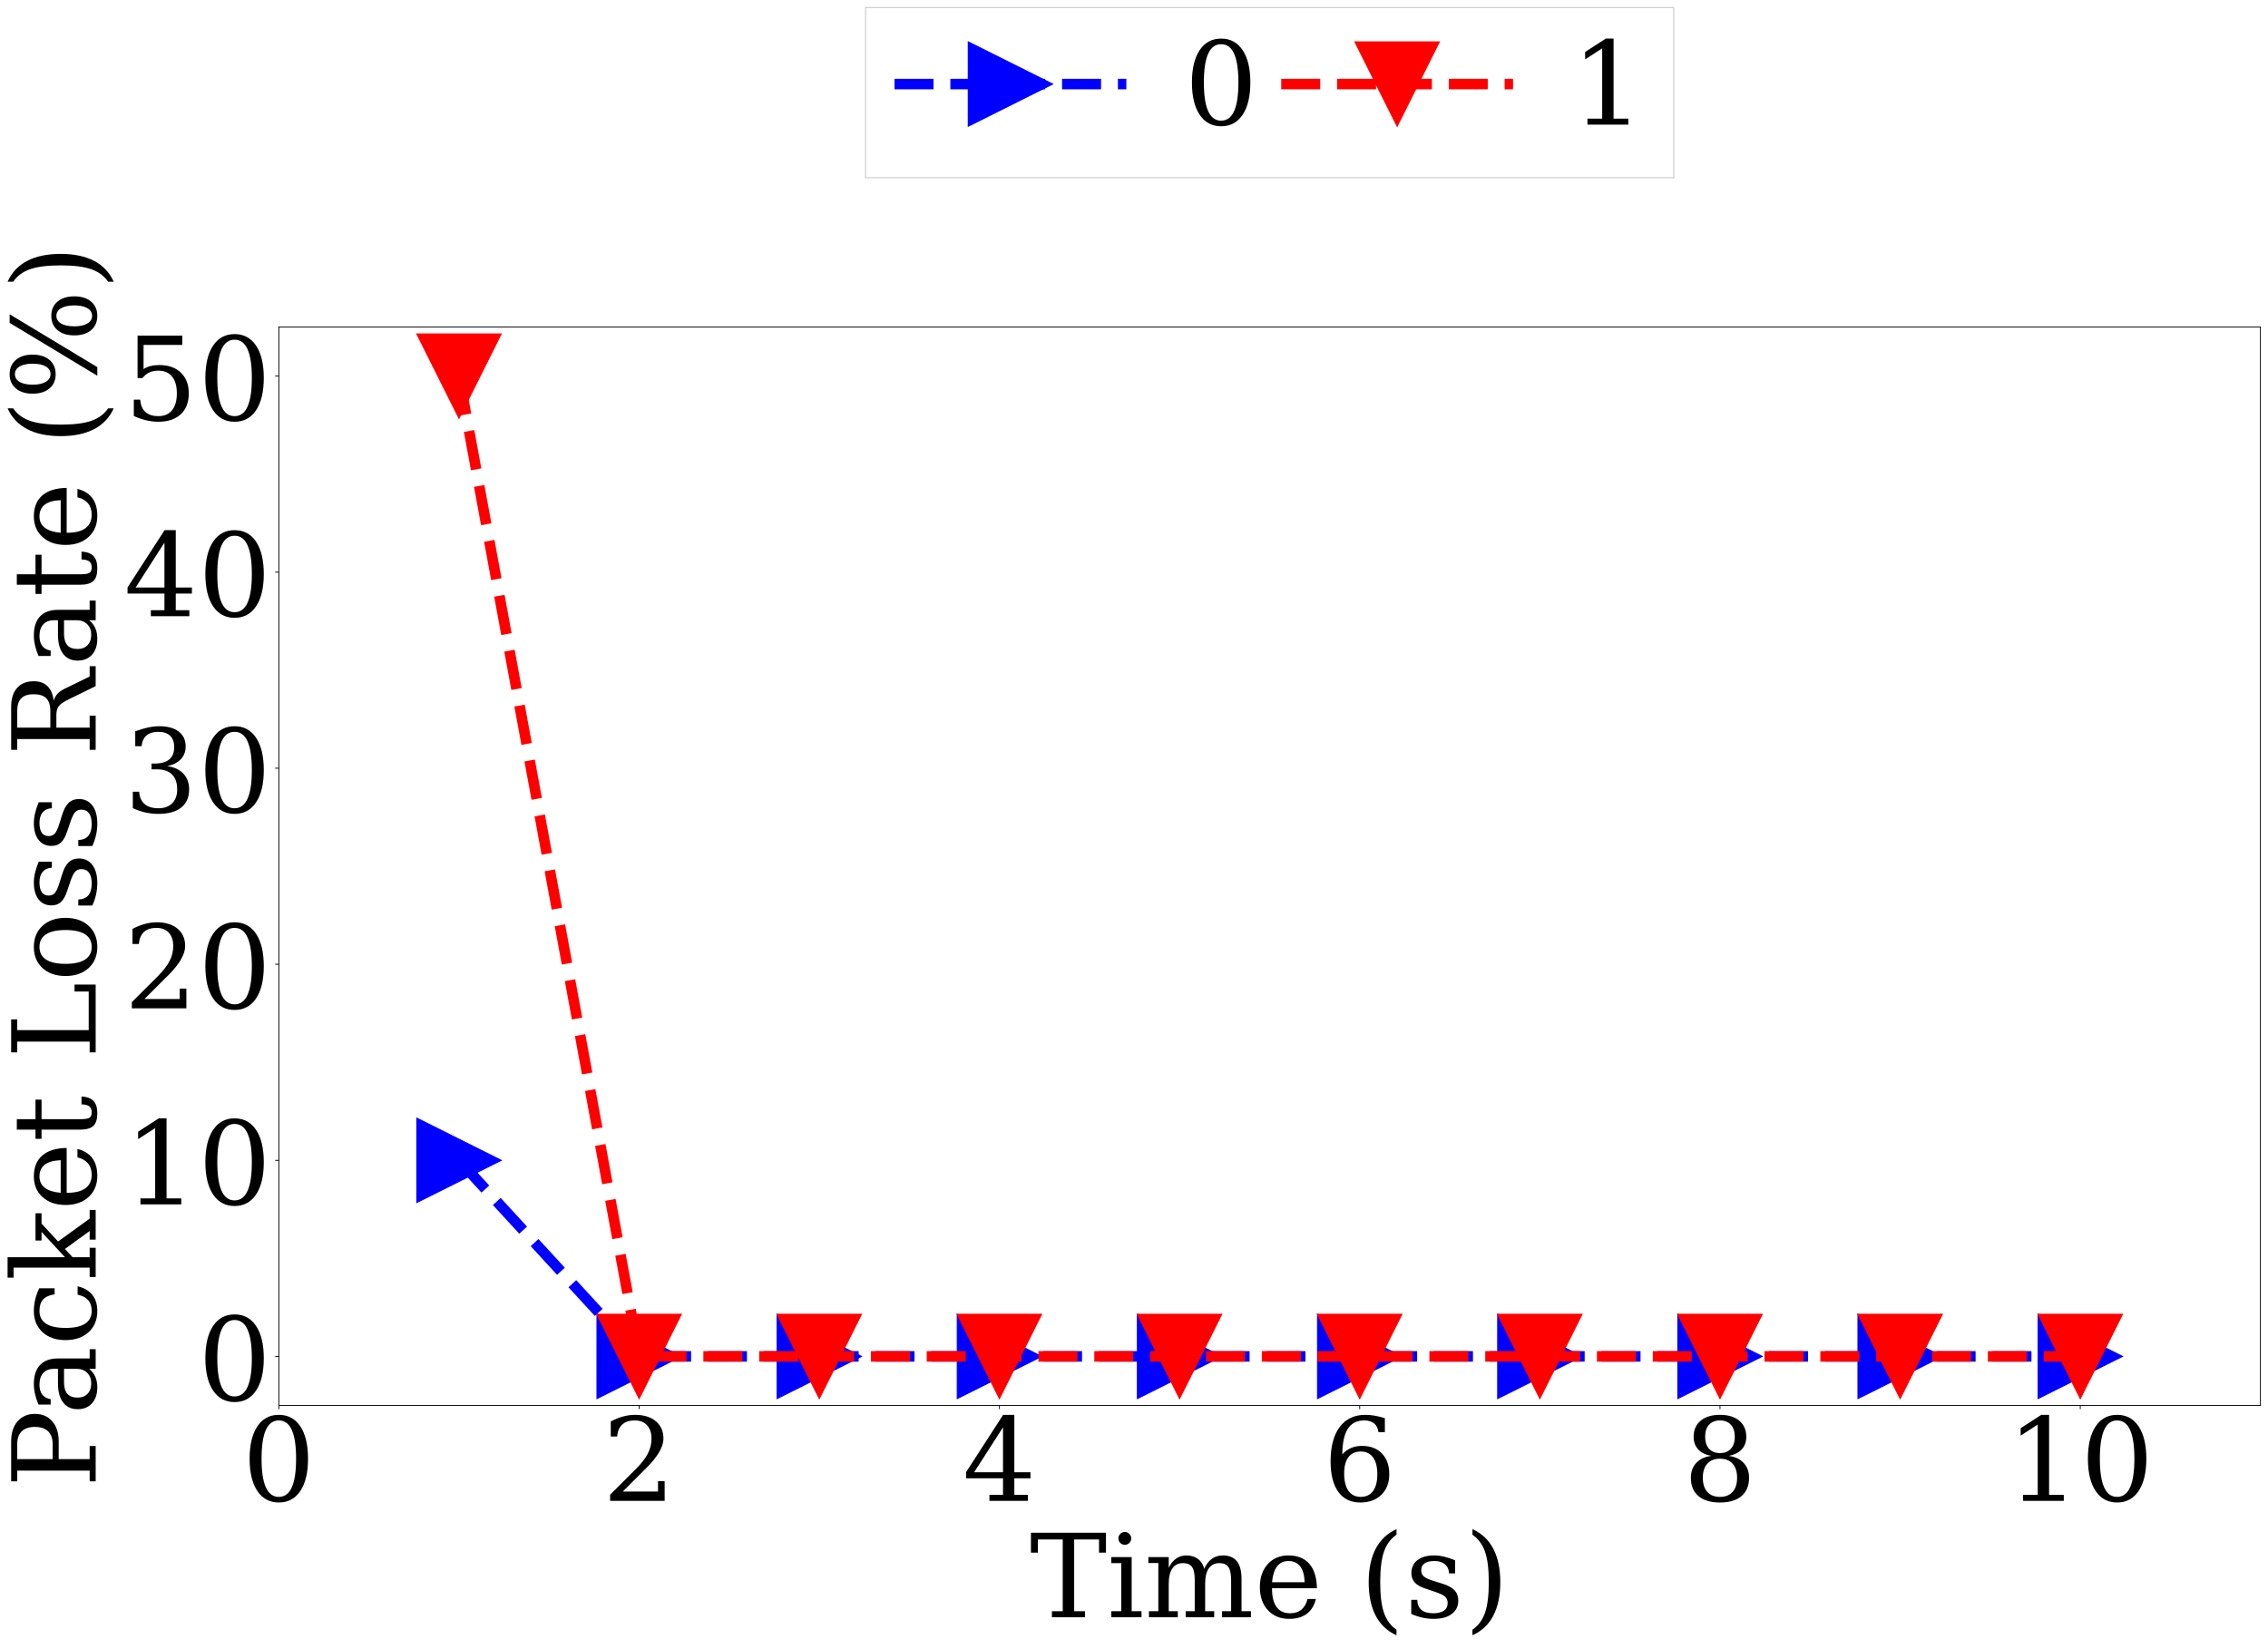
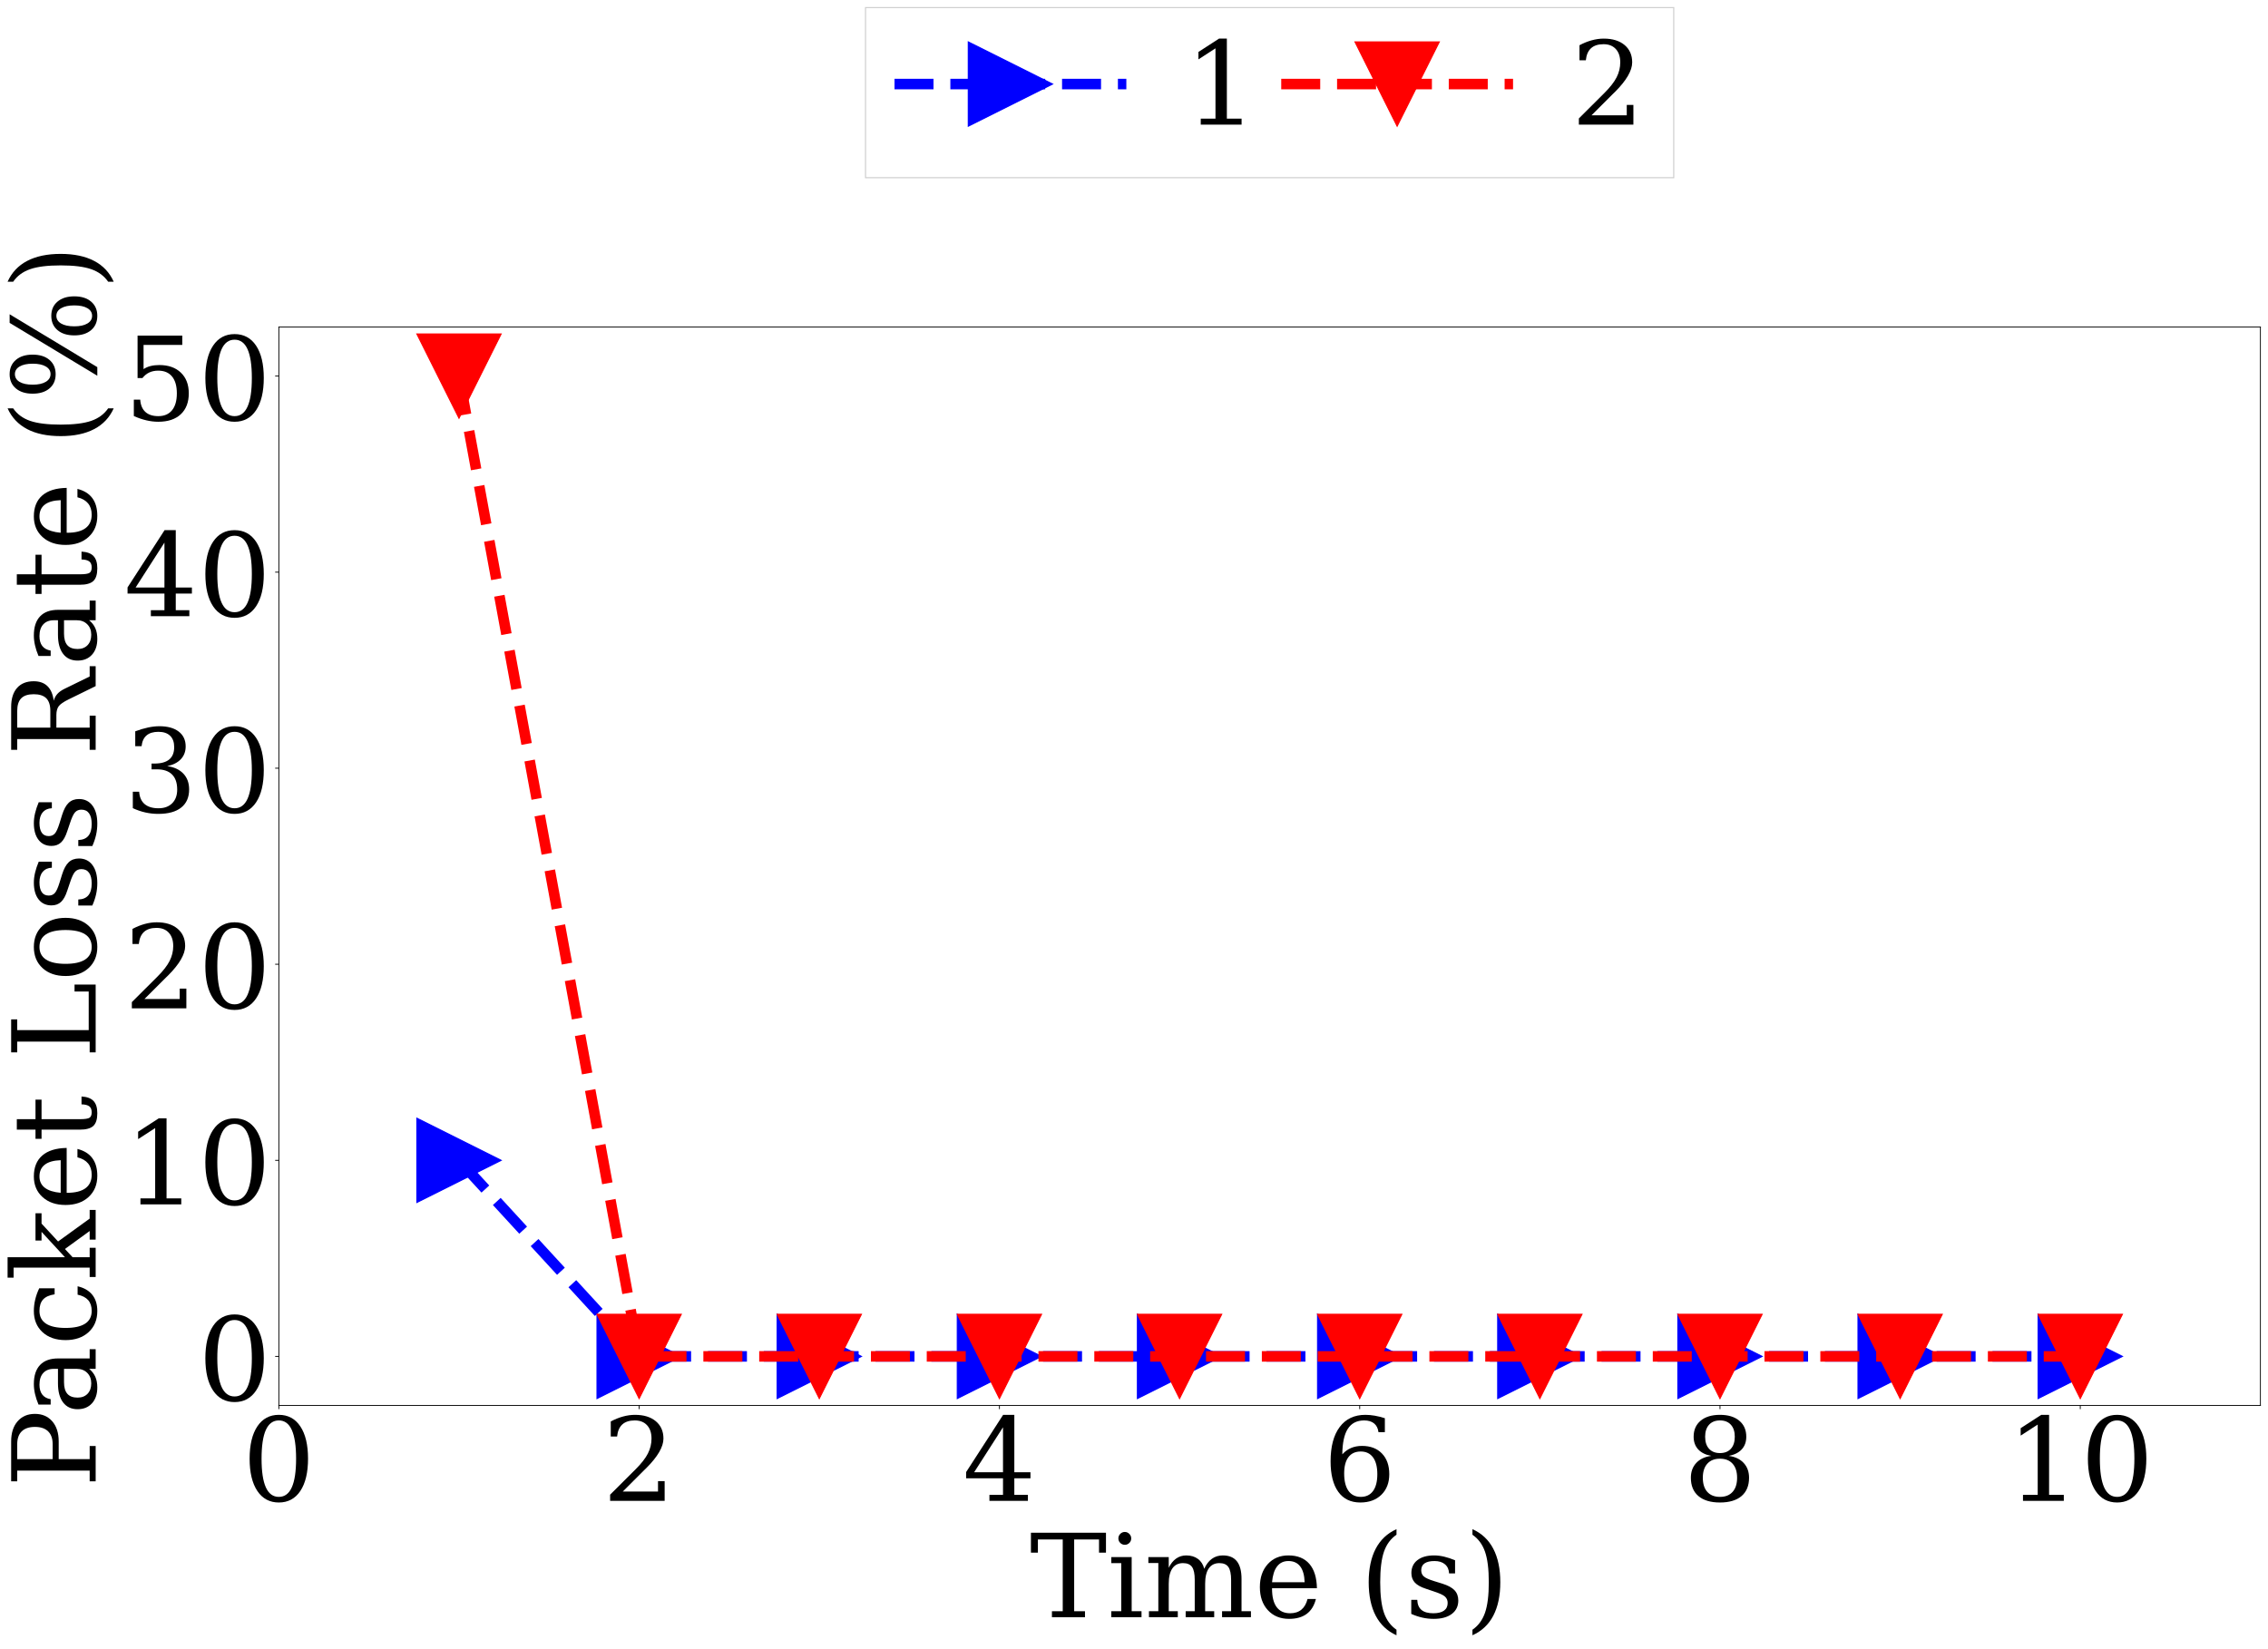
<svg xmlns="http://www.w3.org/2000/svg" xmlns:xlink="http://www.w3.org/1999/xlink" width="2152.319pt" height="1565.082pt" viewBox="0 0 2152.319 1565.082" version="1.1">
  <defs>
    <style type="text/css">*{stroke-linejoin: round; stroke-linecap: butt}</style>
  </defs>
  <g id="figure_1">
    <g id="patch_1">
      <path d="M 0 1565.082  L 2152.319 1565.082  L 2152.319 0  L 0 0  z " style="fill: #ffffff; stroke: #ffffff; stroke-linejoin: miter" />
    </g>
    <g id="axes_1">
      <g id="patch_2">
        <path d="M 264.634 1333.963  L 2145.119 1333.963  L 2145.119 310.435  L 264.634 310.435  z " style="fill: #ffffff" />
      </g>
      <g id="matplotlib.axis_1">
        <g id="xtick_1">
          <g id="line2d_1">
            <defs>
-               <path id="m20f302a37a" d="M 0 0  L 0 3.5  " style="stroke: #000000; stroke-width: 0.8" />
+               <path id="mf0e9a9a11f" d="M 0 0  L 0 3.5  " style="stroke: #000000; stroke-width: 0.8" />
            </defs>
            <g>
-               <use xlink:href="#m20f302a37a" x="264.634" y="1333.963" style="stroke: #000000; stroke-width: 0.8" />
+               <use xlink:href="#mf0e9a9a11f" x="264.634" y="1333.963" style="stroke: #000000; stroke-width: 0.8" />
            </g>
          </g>
          <g id="text_1">
            <g transform="translate(229.6406 1424.546) scale(1.1 -1.1)">
              <defs>
                <path id="DejaVuSerif-30" d="M 2034 219  Q 2513 219 2750 744  Q 2988 1269 2988 2328  Q 2988 3391 2750 3916  Q 2513 4441 2034 4441  Q 1556 4441 1318 3916  Q 1081 3391 1081 2328  Q 1081 1269 1318 744  Q 1556 219 2034 219  z M 2034 -91  Q 1275 -91 848 546  Q 422 1184 422 2328  Q 422 3475 848 4112  Q 1275 4750 2034 4750  Q 2797 4750 3222 4112  Q 3647 3475 3647 2328  Q 3647 1184 3222 546  Q 2797 -91 2034 -91  z " transform="scale(0.015625)" />
              </defs>
              <use xlink:href="#DejaVuSerif-30" />
            </g>
          </g>
        </g>
        <g id="xtick_2">
          <g id="line2d_2">
            <g>
-               <use xlink:href="#m20f302a37a" x="606.541" y="1333.963" style="stroke: #000000; stroke-width: 0.8" />
+               <use xlink:href="#mf0e9a9a11f" x="606.541" y="1333.963" style="stroke: #000000; stroke-width: 0.8" />
            </g>
          </g>
          <g id="text_2">
            <g transform="translate(571.547 1424.546) scale(1.1 -1.1)">
              <defs>
                <path id="DejaVuSerif-32" d="M 819 3553  L 469 3553  L 469 4384  Q 803 4563 1142 4656  Q 1481 4750 1806 4750  Q 2534 4750 2956 4397  Q 3378 4044 3378 3438  Q 3378 2753 2422 1800  Q 2347 1728 2309 1691  L 1131 513  L 3078 513  L 3078 1088  L 3444 1088  L 3444 0  L 434 0  L 434 341  L 1850 1753  Q 2319 2222 2519 2614  Q 2719 3006 2719 3438  Q 2719 3909 2473 4175  Q 2228 4441 1797 4441  Q 1350 4441 1106 4219  Q 863 3997 819 3553  z " transform="scale(0.015625)" />
              </defs>
              <use xlink:href="#DejaVuSerif-32" />
            </g>
          </g>
        </g>
        <g id="xtick_3">
          <g id="line2d_3">
            <g>
-               <use xlink:href="#m20f302a37a" x="948.447" y="1333.963" style="stroke: #000000; stroke-width: 0.8" />
+               <use xlink:href="#mf0e9a9a11f" x="948.447" y="1333.963" style="stroke: #000000; stroke-width: 0.8" />
            </g>
          </g>
          <g id="text_3">
            <g transform="translate(913.4534 1424.546) scale(1.1 -1.1)">
              <defs>
                <path id="DejaVuSerif-34" d="M 2234 1581  L 2234 4063  L 641 1581  L 2234 1581  z M 3609 0  L 1484 0  L 1484 331  L 2234 331  L 2234 1247  L 197 1247  L 197 1588  L 2241 4750  L 2859 4750  L 2859 1581  L 3750 1581  L 3750 1247  L 2859 1247  L 2859 331  L 3609 331  L 3609 0  z " transform="scale(0.015625)" />
              </defs>
              <use xlink:href="#DejaVuSerif-34" />
            </g>
          </g>
        </g>
        <g id="xtick_4">
          <g id="line2d_4">
            <g>
-               <use xlink:href="#m20f302a37a" x="1290.353" y="1333.963" style="stroke: #000000; stroke-width: 0.8" />
+               <use xlink:href="#mf0e9a9a11f" x="1290.353" y="1333.963" style="stroke: #000000; stroke-width: 0.8" />
            </g>
          </g>
          <g id="text_4">
            <g transform="translate(1255.36 1424.546) scale(1.1 -1.1)">
              <defs>
                <path id="DejaVuSerif-36" d="M 2094 219  Q 2534 219 2771 542  Q 3009 866 3009 1472  Q 3009 2078 2771 2401  Q 2534 2725 2094 2725  Q 1647 2725 1412 2412  Q 1178 2100 1178 1509  Q 1178 888 1415 553  Q 1653 219 2094 219  z M 1075 2569  Q 1288 2803 1556 2918  Q 1825 3034 2163 3034  Q 2859 3034 3264 2615  Q 3669 2197 3669 1472  Q 3669 763 3233 336  Q 2797 -91 2069 -91  Q 1278 -91 853 498  Q 428 1088 428 2181  Q 428 3406 931 4078  Q 1434 4750 2350 4750  Q 2597 4750 2869 4703  Q 3141 4656 3425 4563  L 3425 3794  L 3072 3794  Q 3034 4109 2831 4275  Q 2628 4441 2284 4441  Q 1678 4441 1381 3981  Q 1084 3522 1075 2569  z " transform="scale(0.015625)" />
              </defs>
              <use xlink:href="#DejaVuSerif-36" />
            </g>
          </g>
        </g>
        <g id="xtick_5">
          <g id="line2d_5">
            <g>
-               <use xlink:href="#m20f302a37a" x="1632.26" y="1333.963" style="stroke: #000000; stroke-width: 0.8" />
+               <use xlink:href="#mf0e9a9a11f" x="1632.26" y="1333.963" style="stroke: #000000; stroke-width: 0.8" />
            </g>
          </g>
          <g id="text_5">
            <g transform="translate(1597.266 1424.546) scale(1.1 -1.1)">
              <defs>
                <path id="DejaVuSerif-38" d="M 2981 1275  Q 2981 1775 2732 2051  Q 2484 2328 2034 2328  Q 1584 2328 1336 2051  Q 1088 1775 1088 1275  Q 1088 772 1336 495  Q 1584 219 2034 219  Q 2484 219 2732 495  Q 2981 772 2981 1275  z M 2853 3541  Q 2853 3966 2637 4203  Q 2422 4441 2034 4441  Q 1650 4441 1433 4203  Q 1216 3966 1216 3541  Q 1216 3113 1433 2875  Q 1650 2638 2034 2638  Q 2422 2638 2637 2875  Q 2853 3113 2853 3541  z M 2516 2484  Q 3047 2413 3344 2092  Q 3641 1772 3641 1275  Q 3641 619 3225 264  Q 2809 -91 2034 -91  Q 1263 -91 845 264  Q 428 619 428 1275  Q 428 1772 725 2092  Q 1022 2413 1556 2484  Q 1084 2569 832 2842  Q 581 3116 581 3541  Q 581 4103 968 4426  Q 1356 4750 2034 4750  Q 2713 4750 3100 4426  Q 3488 4103 3488 3541  Q 3488 3116 3236 2842  Q 2984 2569 2516 2484  z " transform="scale(0.015625)" />
              </defs>
              <use xlink:href="#DejaVuSerif-38" />
            </g>
          </g>
        </g>
        <g id="xtick_6">
          <g id="line2d_6">
            <g>
-               <use xlink:href="#m20f302a37a" x="1974.166" y="1333.963" style="stroke: #000000; stroke-width: 0.8" />
+               <use xlink:href="#mf0e9a9a11f" x="1974.166" y="1333.963" style="stroke: #000000; stroke-width: 0.8" />
            </g>
          </g>
          <g id="text_6">
            <g transform="translate(1904.179 1424.546) scale(1.1 -1.1)">
              <defs>
                <path id="DejaVuSerif-31" d="M 909 0  L 909 331  L 1722 331  L 1722 4213  L 781 3603  L 781 4013  L 1919 4750  L 2350 4750  L 2350 331  L 3163 331  L 3163 0  L 909 0  z " transform="scale(0.015625)" />
              </defs>
              <use xlink:href="#DejaVuSerif-31" />
              <use xlink:href="#DejaVuSerif-30" x="63.623" />
            </g>
          </g>
        </g>
        <g id="text_7">
          <g transform="translate(977.2714 1535.005) scale(1.1 -1.1)">
            <defs>
              <path id="DejaVuSerif-54" d="M 1222 0  L 1222 331  L 1819 331  L 1819 4294  L 447 4294  L 447 3566  L 63 3566  L 63 4666  L 4206 4666  L 4206 3566  L 3822 3566  L 3822 4294  L 2450 4294  L 2450 331  L 3047 331  L 3047 0  L 1222 0  z " transform="scale(0.015625)" />
              <path id="DejaVuSerif-69" d="M 622 4353  Q 622 4497 726 4603  Q 831 4709 978 4709  Q 1122 4709 1226 4603  Q 1331 4497 1331 4353  Q 1331 4206 1228 4103  Q 1125 4000 978 4000  Q 831 4000 726 4103  Q 622 4206 622 4353  z M 1356 331  L 1900 331  L 1900 0  L 231 0  L 231 331  L 781 331  L 781 2988  L 231 2988  L 231 3322  L 1356 3322  L 1356 331  z " transform="scale(0.015625)" />
              <path id="DejaVuSerif-6d" d="M 3316 2675  Q 3481 3041 3739 3227  Q 3997 3413 4341 3413  Q 4863 3413 5119 3089  Q 5375 2766 5375 2113  L 5375 331  L 5894 331  L 5894 0  L 4300 0  L 4300 331  L 4800 331  L 4800 2047  Q 4800 2556 4650 2772  Q 4500 2988 4153 2988  Q 3769 2988 3567 2697  Q 3366 2406 3366 1850  L 3366 331  L 3866 331  L 3866 0  L 2291 0  L 2291 331  L 2791 331  L 2791 2069  Q 2791 2566 2641 2777  Q 2491 2988 2144 2988  Q 1759 2988 1557 2697  Q 1356 2406 1356 1850  L 1356 331  L 1856 331  L 1856 0  L 263 0  L 263 331  L 781 331  L 781 2994  L 231 2994  L 231 3322  L 1356 3322  L 1356 2731  Q 1516 3063 1762 3238  Q 2009 3413 2322 3413  Q 2709 3413 2968 3220  Q 3228 3028 3316 2675  z " transform="scale(0.015625)" />
              <path id="DejaVuSerif-65" d="M 3469 1600  L 991 1600  L 991 1575  Q 991 903 1244 561  Q 1497 219 1991 219  Q 2369 219 2611 417  Q 2853 616 2950 1006  L 3413 1006  Q 3275 459 2904 184  Q 2534 -91 1931 -91  Q 1203 -91 761 389  Q 319 869 319 1663  Q 319 2450 753 2931  Q 1188 3413 1894 3413  Q 2647 3413 3050 2948  Q 3453 2484 3469 1600  z M 2791 1931  Q 2772 2513 2545 2808  Q 2319 3103 1894 3103  Q 1497 3103 1269 2806  Q 1041 2509 991 1931  L 2791 1931  z " transform="scale(0.015625)" />
              <path id="DejaVuSerif-20" transform="scale(0.015625)" />
              <path id="DejaVuSerif-28" d="M 2041 -997  Q 1281 -656 893 83  Q 506 822 506 1931  Q 506 3044 893 3783  Q 1281 4522 2041 4863  L 2041 4556  Q 1559 4225 1350 3623  Q 1141 3022 1141 1931  Q 1141 844 1350 242  Q 1559 -359 2041 -691  L 2041 -997  z " transform="scale(0.015625)" />
              <path id="DejaVuSerif-73" d="M 359 184  L 359 959  L 691 959  Q 703 588 923 403  Q 1144 219 1575 219  Q 1963 219 2166 364  Q 2369 509 2369 788  Q 2369 1006 2220 1140  Q 2072 1275 1594 1428  L 1178 1569  Q 750 1706 558 1912  Q 366 2119 366 2438  Q 366 2894 700 3153  Q 1034 3413 1625 3413  Q 1888 3413 2178 3344  Q 2469 3275 2778 3144  L 2778 2419  L 2447 2419  Q 2434 2741 2221 2922  Q 2009 3103 1644 3103  Q 1281 3103 1095 2975  Q 909 2847 909 2591  Q 909 2381 1050 2254  Q 1191 2128 1613 1997  L 2069 1856  Q 2541 1709 2748 1489  Q 2956 1269 2956 922  Q 2956 450 2595 179  Q 2234 -91 1600 -91  Q 1278 -91 972 -22  Q 666 47 359 184  z " transform="scale(0.015625)" />
              <path id="DejaVuSerif-29" d="M 453 -997  L 453 -691  Q 934 -359 1145 242  Q 1356 844 1356 1931  Q 1356 3022 1145 3623  Q 934 4225 453 4556  L 453 4863  Q 1216 4522 1603 3783  Q 1991 3044 1991 1931  Q 1991 822 1603 83  Q 1216 -656 453 -997  z " transform="scale(0.015625)" />
            </defs>
            <use xlink:href="#DejaVuSerif-54" />
            <use xlink:href="#DejaVuSerif-69" x="66.699" />
            <use xlink:href="#DejaVuSerif-6d" x="98.682" />
            <use xlink:href="#DejaVuSerif-65" x="193.506" />
            <use xlink:href="#DejaVuSerif-20" x="252.686" />
            <use xlink:href="#DejaVuSerif-28" x="284.473" />
            <use xlink:href="#DejaVuSerif-73" x="323.486" />
            <use xlink:href="#DejaVuSerif-29" x="374.805" />
          </g>
        </g>
      </g>
      <g id="matplotlib.axis_2">
        <g id="ytick_1">
          <g id="line2d_7">
            <defs>
-               <path id="m5d7a02214d" d="M 0 0  L -3.5 0  " style="stroke: #000000; stroke-width: 0.8" />
+               <path id="m50a9707439" d="M 0 0  L -3.5 0  " style="stroke: #000000; stroke-width: 0.8" />
            </defs>
            <g>
-               <use xlink:href="#m5d7a02214d" x="264.634" y="1287.439" style="stroke: #000000; stroke-width: 0.8" />
+               <use xlink:href="#m50a9707439" x="264.634" y="1287.439" style="stroke: #000000; stroke-width: 0.8" />
            </g>
          </g>
          <g id="text_8">
            <g transform="translate(187.6469 1329.231) scale(1.1 -1.1)">
              <use xlink:href="#DejaVuSerif-30" />
            </g>
          </g>
        </g>
        <g id="ytick_2">
          <g id="line2d_8">
            <g>
-               <use xlink:href="#m5d7a02214d" x="264.634" y="1101.343" style="stroke: #000000; stroke-width: 0.8" />
+               <use xlink:href="#m50a9707439" x="264.634" y="1101.343" style="stroke: #000000; stroke-width: 0.8" />
            </g>
          </g>
          <g id="text_9">
            <g transform="translate(117.6594 1143.135) scale(1.1 -1.1)">
              <use xlink:href="#DejaVuSerif-31" />
              <use xlink:href="#DejaVuSerif-30" x="63.623" />
            </g>
          </g>
        </g>
        <g id="ytick_3">
          <g id="line2d_9">
            <g>
-               <use xlink:href="#m5d7a02214d" x="264.634" y="915.247" style="stroke: #000000; stroke-width: 0.8" />
+               <use xlink:href="#m50a9707439" x="264.634" y="915.247" style="stroke: #000000; stroke-width: 0.8" />
            </g>
          </g>
          <g id="text_10">
            <g transform="translate(117.6594 957.0385) scale(1.1 -1.1)">
              <use xlink:href="#DejaVuSerif-32" />
              <use xlink:href="#DejaVuSerif-30" x="63.623" />
            </g>
          </g>
        </g>
        <g id="ytick_4">
          <g id="line2d_10">
            <g>
-               <use xlink:href="#m5d7a02214d" x="264.634" y="729.151" style="stroke: #000000; stroke-width: 0.8" />
+               <use xlink:href="#m50a9707439" x="264.634" y="729.151" style="stroke: #000000; stroke-width: 0.8" />
            </g>
          </g>
          <g id="text_11">
            <g transform="translate(117.6594 770.9425) scale(1.1 -1.1)">
              <defs>
                <path id="DejaVuSerif-33" d="M 622 4469  Q 988 4606 1323 4678  Q 1659 4750 1953 4750  Q 2638 4750 3022 4454  Q 3406 4159 3406 3634  Q 3406 3213 3140 2930  Q 2875 2647 2388 2547  Q 2963 2466 3280 2130  Q 3597 1794 3597 1259  Q 3597 606 3158 257  Q 2719 -91 1894 -91  Q 1528 -91 1179 -12  Q 831 66 488 225  L 488 1131  L 838 1131  Q 869 681 1141 450  Q 1413 219 1906 219  Q 2384 219 2661 495  Q 2938 772 2938 1253  Q 2938 1803 2653 2086  Q 2369 2369 1819 2369  L 1522 2369  L 1522 2688  L 1678 2688  Q 2225 2688 2498 2914  Q 2772 3141 2772 3597  Q 2772 4006 2547 4223  Q 2322 4441 1900 4441  Q 1478 4441 1245 4241  Q 1013 4041 972 3647  L 622 3647  L 622 4469  z " transform="scale(0.015625)" />
              </defs>
              <use xlink:href="#DejaVuSerif-33" />
              <use xlink:href="#DejaVuSerif-30" x="63.623" />
            </g>
          </g>
        </g>
        <g id="ytick_5">
          <g id="line2d_11">
            <g>
-               <use xlink:href="#m5d7a02214d" x="264.634" y="543.055" style="stroke: #000000; stroke-width: 0.8" />
+               <use xlink:href="#m50a9707439" x="264.634" y="543.055" style="stroke: #000000; stroke-width: 0.8" />
            </g>
          </g>
          <g id="text_12">
            <g transform="translate(117.6594 584.8464) scale(1.1 -1.1)">
              <use xlink:href="#DejaVuSerif-34" />
              <use xlink:href="#DejaVuSerif-30" x="63.623" />
            </g>
          </g>
        </g>
        <g id="ytick_6">
          <g id="line2d_12">
            <g>
-               <use xlink:href="#m5d7a02214d" x="264.634" y="356.959" style="stroke: #000000; stroke-width: 0.8" />
+               <use xlink:href="#m50a9707439" x="264.634" y="356.959" style="stroke: #000000; stroke-width: 0.8" />
            </g>
          </g>
          <g id="text_13">
            <g transform="translate(117.6594 398.7503) scale(1.1 -1.1)">
              <defs>
                <path id="DejaVuSerif-35" d="M 3219 4666  L 3219 4153  L 1081 4153  L 1081 2816  Q 1244 2928 1461 2984  Q 1678 3041 1947 3041  Q 2703 3041 3140 2622  Q 3578 2203 3578 1478  Q 3578 738 3136 323  Q 2694 -91 1894 -91  Q 1572 -91 1234 -12  Q 897 66 544 225  L 544 1131  L 897 1131  Q 925 688 1179 453  Q 1434 219 1894 219  Q 2388 219 2653 544  Q 2919 869 2919 1478  Q 2919 2084 2655 2407  Q 2391 2731 1894 2731  Q 1613 2731 1398 2631  Q 1184 2531 1019 2322  L 750 2322  L 750 4666  L 3219 4666  z " transform="scale(0.015625)" />
              </defs>
              <use xlink:href="#DejaVuSerif-35" />
              <use xlink:href="#DejaVuSerif-30" x="63.623" />
            </g>
          </g>
        </g>
        <g id="text_14">
          <g transform="translate(90.78281 1412.1) rotate(-90) scale(1.1 -1.1)">
            <defs>
              <path id="DejaVuSerif-50" d="M 1581 2375  L 2406 2375  Q 2872 2375 3115 2626  Q 3359 2878 3359 3353  Q 3359 3831 3115 4081  Q 2872 4331 2406 4331  L 1581 4331  L 1581 2375  z M 353 0  L 353 331  L 947 331  L 947 4331  L 353 4331  L 353 4666  L 2559 4666  Q 3259 4666 3668 4311  Q 4078 3956 4078 3353  Q 4078 2753 3668 2397  Q 3259 2041 2559 2041  L 1581 2041  L 1581 331  L 2303 331  L 2303 0  L 353 0  z " transform="scale(0.015625)" />
              <path id="DejaVuSerif-61" d="M 2547 1044  L 2547 1747  L 1806 1747  Q 1378 1747 1168 1562  Q 959 1378 959 997  Q 959 650 1171 447  Q 1384 244 1747 244  Q 2106 244 2326 466  Q 2547 688 2547 1044  z M 3122 2075  L 3122 331  L 3634 331  L 3634 0  L 2547 0  L 2547 359  Q 2356 128 2106 18  Q 1856 -91 1522 -91  Q 969 -91 644 203  Q 319 497 319 997  Q 319 1513 691 1797  Q 1063 2081 1741 2081  L 2547 2081  L 2547 2309  Q 2547 2688 2317 2895  Q 2088 3103 1672 3103  Q 1328 3103 1125 2947  Q 922 2791 872 2484  L 575 2484  L 575 3156  Q 875 3284 1158 3348  Q 1441 3413 1709 3413  Q 2400 3413 2761 3070  Q 3122 2728 3122 2075  z " transform="scale(0.015625)" />
              <path id="DejaVuSerif-63" d="M 3291 997  Q 3169 466 2822 187  Q 2475 -91 1925 -91  Q 1200 -91 759 389  Q 319 869 319 1663  Q 319 2459 759 2936  Q 1200 3413 1925 3413  Q 2241 3413 2553 3339  Q 2866 3266 3181 3116  L 3181 2266  L 2847 2266  Q 2781 2703 2561 2903  Q 2341 3103 1931 3103  Q 1466 3103 1228 2742  Q 991 2381 991 1663  Q 991 944 1227 581  Q 1463 219 1931 219  Q 2303 219 2525 412  Q 2747 606 2828 997  L 3291 997  z " transform="scale(0.015625)" />
              <path id="DejaVuSerif-6b" d="M 1831 0  L 219 0  L 219 331  L 738 331  L 738 4531  L 184 4531  L 184 4863  L 1313 4863  L 1313 1697  L 2713 2988  L 2234 2988  L 2234 3322  L 3738 3322  L 3738 2988  L 3169 2988  L 2181 2075  L 3444 331  L 3922 331  L 3922 0  L 2284 0  L 2284 331  L 2759 331  L 1766 1697  L 1313 1275  L 1313 331  L 1831 331  L 1831 0  z " transform="scale(0.015625)" />
              <path id="DejaVuSerif-74" d="M 691 2988  L 184 2988  L 184 3322  L 691 3322  L 691 4353  L 1269 4353  L 1269 3322  L 2350 3322  L 2350 2988  L 1269 2988  L 1269 878  Q 1269 456 1350 337  Q 1431 219 1650 219  Q 1875 219 1978 351  Q 2081 484 2088 781  L 2522 781  Q 2497 328 2275 118  Q 2053 -91 1600 -91  Q 1103 -91 897 129  Q 691 350 691 878  L 691 2988  z " transform="scale(0.015625)" />
              <path id="DejaVuSerif-4c" d="M 353 0  L 353 331  L 947 331  L 947 4331  L 353 4331  L 353 4666  L 2175 4666  L 2175 4331  L 1581 4331  L 1581 384  L 3713 384  L 3713 1166  L 4097 1166  L 4097 0  L 353 0  z " transform="scale(0.015625)" />
              <path id="DejaVuSerif-6f" d="M 1925 219  Q 2388 219 2623 584  Q 2859 950 2859 1663  Q 2859 2375 2623 2739  Q 2388 3103 1925 3103  Q 1463 3103 1227 2739  Q 991 2375 991 1663  Q 991 950 1228 584  Q 1466 219 1925 219  z M 1925 -91  Q 1200 -91 759 389  Q 319 869 319 1663  Q 319 2456 758 2934  Q 1197 3413 1925 3413  Q 2653 3413 3092 2934  Q 3531 2456 3531 1663  Q 3531 869 3092 389  Q 2653 -91 1925 -91  z " transform="scale(0.015625)" />
              <path id="DejaVuSerif-52" d="M 3066 2316  Q 3284 2256 3442 2114  Q 3600 1972 3725 1716  L 4403 331  L 4972 331  L 4972 0  L 3872 0  L 3144 1484  Q 2934 1916 2759 2042  Q 2584 2169 2278 2169  L 1581 2169  L 1581 331  L 2241 331  L 2241 0  L 353 0  L 353 331  L 947 331  L 947 4331  L 353 4331  L 353 4666  L 2719 4666  Q 3400 4666 3770 4341  Q 4141 4016 4141 3419  Q 4141 2938 3870 2661  Q 3600 2384 3066 2316  z M 1581 2503  L 2503 2503  Q 2975 2503 3200 2726  Q 3425 2950 3425 3419  Q 3425 3888 3200 4109  Q 2975 4331 2503 4331  L 1581 4331  L 1581 2503  z " transform="scale(0.015625)" />
              <path id="DejaVuSerif-25" d="M 1434 4459  Q 1159 4459 1004 4200  Q 850 3941 850 3475  Q 850 3016 1008 2753  Q 1166 2491 1434 2491  Q 1700 2491 1854 2752  Q 2009 3013 2009 3475  Q 2009 3938 1854 4198  Q 1700 4459 1434 4459  z M 4653 2169  Q 4381 2169 4226 1906  Q 4072 1644 4072 1178  Q 4072 719 4228 458  Q 4384 197 4653 197  Q 4922 197 5075 458  Q 5228 719 5228 1178  Q 5228 1641 5073 1905  Q 4919 2169 4653 2169  z M 4653 2450  Q 5147 2450 5437 2106  Q 5728 1763 5728 1178  Q 5728 594 5436 251  Q 5144 -91 4653 -91  Q 4153 -91 3862 251  Q 3572 594 3572 1178  Q 3572 1766 3864 2108  Q 4156 2450 4653 2450  z M 4263 4750  L 4738 4750  L 1819 -91  L 1344 -91  L 4263 4750  z M 1428 4750  Q 1922 4750 2215 4408  Q 2509 4066 2509 3481  Q 2509 2891 2217 2550  Q 1925 2209 1428 2209  Q 931 2209 642 2551  Q 353 2894 353 3481  Q 353 4063 643 4406  Q 934 4750 1428 4750  z " transform="scale(0.015625)" />
            </defs>
            <use xlink:href="#DejaVuSerif-50" />
            <use xlink:href="#DejaVuSerif-61" x="62.785" />
            <use xlink:href="#DejaVuSerif-63" x="122.404" />
            <use xlink:href="#DejaVuSerif-6b" x="178.41" />
            <use xlink:href="#DejaVuSerif-65" x="239.006" />
            <use xlink:href="#DejaVuSerif-74" x="298.186" />
            <use xlink:href="#DejaVuSerif-20" x="338.371" />
            <use xlink:href="#DejaVuSerif-4c" x="370.158" />
            <use xlink:href="#DejaVuSerif-6f" x="436.564" />
            <use xlink:href="#DejaVuSerif-73" x="496.77" />
            <use xlink:href="#DejaVuSerif-73" x="548.088" />
            <use xlink:href="#DejaVuSerif-20" x="599.406" />
            <use xlink:href="#DejaVuSerif-52" x="631.193" />
            <use xlink:href="#DejaVuSerif-61" x="708.736" />
            <use xlink:href="#DejaVuSerif-74" x="768.355" />
            <use xlink:href="#DejaVuSerif-65" x="808.541" />
            <use xlink:href="#DejaVuSerif-20" x="867.721" />
            <use xlink:href="#DejaVuSerif-28" x="899.508" />
            <use xlink:href="#DejaVuSerif-25" x="938.521" />
            <use xlink:href="#DejaVuSerif-29" x="1033.541" />
          </g>
        </g>
      </g>
      <g id="line2d_13">
-         <path d="M 435.588 1101.343  L 606.541 1287.439  L 777.494 1287.439  L 948.447 1287.439  L 1119.4 1287.439  L 1290.353 1287.439  L 1461.307 1287.439  L 1632.26 1287.439  L 1803.213 1287.439  L 1974.166 1287.439  " clip-path="url(#p923855b947)" style="fill: none; stroke-dasharray: 37,16; stroke-dashoffset: 0; stroke: #0000ff; stroke-width: 10" />
+         <path d="M 435.588 1101.343  L 606.541 1287.439  L 777.494 1287.439  L 948.447 1287.439  L 1119.4 1287.439  L 1290.353 1287.439  L 1461.307 1287.439  L 1632.26 1287.439  L 1803.213 1287.439  L 1974.166 1287.439  " clip-path="url(#pe58cd3b561)" style="fill: none; stroke-dasharray: 37,16; stroke-dashoffset: 0; stroke: #0000ff; stroke-width: 10" />
        <defs>
-           <path id="m84deac9786" d="M 40 0  L -40 -40  L -40 40  z " style="stroke: #0000ff; stroke-linejoin: miter" />
+           <path id="mc4da26059d" d="M 40 0  L -40 -40  L -40 40  z " style="stroke: #0000ff; stroke-linejoin: miter" />
        </defs>
-         <g clip-path="url(#p923855b947)">
-           <use xlink:href="#m84deac9786" x="435.588" y="1101.343" style="fill: #0000ff; stroke: #0000ff; stroke-linejoin: miter" />
-           <use xlink:href="#m84deac9786" x="606.541" y="1287.439" style="fill: #0000ff; stroke: #0000ff; stroke-linejoin: miter" />
-           <use xlink:href="#m84deac9786" x="777.494" y="1287.439" style="fill: #0000ff; stroke: #0000ff; stroke-linejoin: miter" />
-           <use xlink:href="#m84deac9786" x="948.447" y="1287.439" style="fill: #0000ff; stroke: #0000ff; stroke-linejoin: miter" />
-           <use xlink:href="#m84deac9786" x="1119.4" y="1287.439" style="fill: #0000ff; stroke: #0000ff; stroke-linejoin: miter" />
-           <use xlink:href="#m84deac9786" x="1290.353" y="1287.439" style="fill: #0000ff; stroke: #0000ff; stroke-linejoin: miter" />
-           <use xlink:href="#m84deac9786" x="1461.307" y="1287.439" style="fill: #0000ff; stroke: #0000ff; stroke-linejoin: miter" />
-           <use xlink:href="#m84deac9786" x="1632.26" y="1287.439" style="fill: #0000ff; stroke: #0000ff; stroke-linejoin: miter" />
-           <use xlink:href="#m84deac9786" x="1803.213" y="1287.439" style="fill: #0000ff; stroke: #0000ff; stroke-linejoin: miter" />
-           <use xlink:href="#m84deac9786" x="1974.166" y="1287.439" style="fill: #0000ff; stroke: #0000ff; stroke-linejoin: miter" />
+         <g clip-path="url(#pe58cd3b561)">
+           <use xlink:href="#mc4da26059d" x="435.588" y="1101.343" style="fill: #0000ff; stroke: #0000ff; stroke-linejoin: miter" />
+           <use xlink:href="#mc4da26059d" x="606.541" y="1287.439" style="fill: #0000ff; stroke: #0000ff; stroke-linejoin: miter" />
+           <use xlink:href="#mc4da26059d" x="777.494" y="1287.439" style="fill: #0000ff; stroke: #0000ff; stroke-linejoin: miter" />
+           <use xlink:href="#mc4da26059d" x="948.447" y="1287.439" style="fill: #0000ff; stroke: #0000ff; stroke-linejoin: miter" />
+           <use xlink:href="#mc4da26059d" x="1119.4" y="1287.439" style="fill: #0000ff; stroke: #0000ff; stroke-linejoin: miter" />
+           <use xlink:href="#mc4da26059d" x="1290.353" y="1287.439" style="fill: #0000ff; stroke: #0000ff; stroke-linejoin: miter" />
+           <use xlink:href="#mc4da26059d" x="1461.307" y="1287.439" style="fill: #0000ff; stroke: #0000ff; stroke-linejoin: miter" />
+           <use xlink:href="#mc4da26059d" x="1632.26" y="1287.439" style="fill: #0000ff; stroke: #0000ff; stroke-linejoin: miter" />
+           <use xlink:href="#mc4da26059d" x="1803.213" y="1287.439" style="fill: #0000ff; stroke: #0000ff; stroke-linejoin: miter" />
+           <use xlink:href="#mc4da26059d" x="1974.166" y="1287.439" style="fill: #0000ff; stroke: #0000ff; stroke-linejoin: miter" />
        </g>
      </g>
      <g id="line2d_14">
-         <path d="M 435.588 356.959  L 606.541 1287.439  L 777.494 1287.439  L 948.447 1287.439  L 1119.4 1287.439  L 1290.353 1287.439  L 1461.307 1287.439  L 1632.26 1287.439  L 1803.213 1287.439  L 1974.166 1287.439  " clip-path="url(#p923855b947)" style="fill: none; stroke-dasharray: 37,16; stroke-dashoffset: 0; stroke: #ff0000; stroke-width: 10" />
+         <path d="M 435.588 356.959  L 606.541 1287.439  L 777.494 1287.439  L 948.447 1287.439  L 1119.4 1287.439  L 1290.353 1287.439  L 1461.307 1287.439  L 1632.26 1287.439  L 1803.213 1287.439  L 1974.166 1287.439  " clip-path="url(#pe58cd3b561)" style="fill: none; stroke-dasharray: 37,16; stroke-dashoffset: 0; stroke: #ff0000; stroke-width: 10" />
        <defs>
-           <path id="m2eb3508a4a" d="M -0 40  L 40 -40  L -40 -40  z " style="stroke: #ff0000; stroke-linejoin: miter" />
+           <path id="m6fcf21e971" d="M -0 40  L 40 -40  L -40 -40  z " style="stroke: #ff0000; stroke-linejoin: miter" />
        </defs>
-         <g clip-path="url(#p923855b947)">
-           <use xlink:href="#m2eb3508a4a" x="435.588" y="356.959" style="fill: #ff0000; stroke: #ff0000; stroke-linejoin: miter" />
-           <use xlink:href="#m2eb3508a4a" x="606.541" y="1287.439" style="fill: #ff0000; stroke: #ff0000; stroke-linejoin: miter" />
-           <use xlink:href="#m2eb3508a4a" x="777.494" y="1287.439" style="fill: #ff0000; stroke: #ff0000; stroke-linejoin: miter" />
-           <use xlink:href="#m2eb3508a4a" x="948.447" y="1287.439" style="fill: #ff0000; stroke: #ff0000; stroke-linejoin: miter" />
-           <use xlink:href="#m2eb3508a4a" x="1119.4" y="1287.439" style="fill: #ff0000; stroke: #ff0000; stroke-linejoin: miter" />
-           <use xlink:href="#m2eb3508a4a" x="1290.353" y="1287.439" style="fill: #ff0000; stroke: #ff0000; stroke-linejoin: miter" />
-           <use xlink:href="#m2eb3508a4a" x="1461.307" y="1287.439" style="fill: #ff0000; stroke: #ff0000; stroke-linejoin: miter" />
-           <use xlink:href="#m2eb3508a4a" x="1632.26" y="1287.439" style="fill: #ff0000; stroke: #ff0000; stroke-linejoin: miter" />
-           <use xlink:href="#m2eb3508a4a" x="1803.213" y="1287.439" style="fill: #ff0000; stroke: #ff0000; stroke-linejoin: miter" />
-           <use xlink:href="#m2eb3508a4a" x="1974.166" y="1287.439" style="fill: #ff0000; stroke: #ff0000; stroke-linejoin: miter" />
+         <g clip-path="url(#pe58cd3b561)">
+           <use xlink:href="#m6fcf21e971" x="435.588" y="356.959" style="fill: #ff0000; stroke: #ff0000; stroke-linejoin: miter" />
+           <use xlink:href="#m6fcf21e971" x="606.541" y="1287.439" style="fill: #ff0000; stroke: #ff0000; stroke-linejoin: miter" />
+           <use xlink:href="#m6fcf21e971" x="777.494" y="1287.439" style="fill: #ff0000; stroke: #ff0000; stroke-linejoin: miter" />
+           <use xlink:href="#m6fcf21e971" x="948.447" y="1287.439" style="fill: #ff0000; stroke: #ff0000; stroke-linejoin: miter" />
+           <use xlink:href="#m6fcf21e971" x="1119.4" y="1287.439" style="fill: #ff0000; stroke: #ff0000; stroke-linejoin: miter" />
+           <use xlink:href="#m6fcf21e971" x="1290.353" y="1287.439" style="fill: #ff0000; stroke: #ff0000; stroke-linejoin: miter" />
+           <use xlink:href="#m6fcf21e971" x="1461.307" y="1287.439" style="fill: #ff0000; stroke: #ff0000; stroke-linejoin: miter" />
+           <use xlink:href="#m6fcf21e971" x="1632.26" y="1287.439" style="fill: #ff0000; stroke: #ff0000; stroke-linejoin: miter" />
+           <use xlink:href="#m6fcf21e971" x="1803.213" y="1287.439" style="fill: #ff0000; stroke: #ff0000; stroke-linejoin: miter" />
+           <use xlink:href="#m6fcf21e971" x="1974.166" y="1287.439" style="fill: #ff0000; stroke: #ff0000; stroke-linejoin: miter" />
        </g>
      </g>
      <g id="patch_3">
        <path d="M 264.634 1333.963  L 264.634 310.435  " style="fill: none; stroke: #000000; stroke-width: 0.8; stroke-linejoin: miter; stroke-linecap: square" />
      </g>
      <g id="patch_4">
        <path d="M 2145.119 1333.963  L 2145.119 310.435  " style="fill: none; stroke: #000000; stroke-width: 0.8; stroke-linejoin: miter; stroke-linecap: square" />
      </g>
      <g id="patch_5">
        <path d="M 264.634 1333.963  L 2145.119 1333.963  " style="fill: none; stroke: #000000; stroke-width: 0.8; stroke-linejoin: miter; stroke-linecap: square" />
      </g>
      <g id="patch_6">
        <path d="M 264.634 310.435  L 2145.119 310.435  " style="fill: none; stroke: #000000; stroke-width: 0.8; stroke-linejoin: miter; stroke-linecap: square" />
      </g>
      <g id="legend_1">
        <g id="patch_7">
          <path d="M 821.389 168.659  L 1588.364 168.659  L 1588.364 7.2  L 821.389 7.2  z " style="fill: #ffffff; stroke: #cccccc; stroke-linejoin: miter" />
        </g>
        <g id="line2d_15">
          <path d="M 848.889 79.783  L 958.889 79.783  L 1068.889 79.783  " style="fill: none; stroke-dasharray: 37,16; stroke-dashoffset: 0; stroke: #0000ff; stroke-width: 10" />
          <g>
-             <use xlink:href="#m84deac9786" x="958.889" y="79.783" style="fill: #0000ff; stroke: #0000ff; stroke-linejoin: miter" />
+             <use xlink:href="#mc4da26059d" x="958.889" y="79.783" style="fill: #0000ff; stroke: #0000ff; stroke-linejoin: miter" />
          </g>
        </g>
        <g id="text_15">
          <g transform="translate(1123.889 118.2828) scale(1.1 -1.1)">
-             <use xlink:href="#DejaVuSerif-30" />
+             <use xlink:href="#DejaVuSerif-31" />
          </g>
        </g>
        <g id="line2d_16">
          <path d="M 1215.877 79.783  L 1325.877 79.783  L 1435.877 79.783  " style="fill: none; stroke-dasharray: 37,16; stroke-dashoffset: 0; stroke: #ff0000; stroke-width: 10" />
          <g>
-             <use xlink:href="#m2eb3508a4a" x="1325.877" y="79.783" style="fill: #ff0000; stroke: #ff0000; stroke-linejoin: miter" />
+             <use xlink:href="#m6fcf21e971" x="1325.877" y="79.783" style="fill: #ff0000; stroke: #ff0000; stroke-linejoin: miter" />
          </g>
        </g>
        <g id="text_16">
          <g transform="translate(1490.877 118.2828) scale(1.1 -1.1)">
-             <use xlink:href="#DejaVuSerif-31" />
+             <use xlink:href="#DejaVuSerif-32" />
          </g>
        </g>
      </g>
    </g>
  </g>
  <defs>
-     <clipPath id="p923855b947">
+     <clipPath id="pe58cd3b561">
      <rect x="264.634" y="310.435" width="1880.485" height="1023.528" />
    </clipPath>
  </defs>
</svg>
